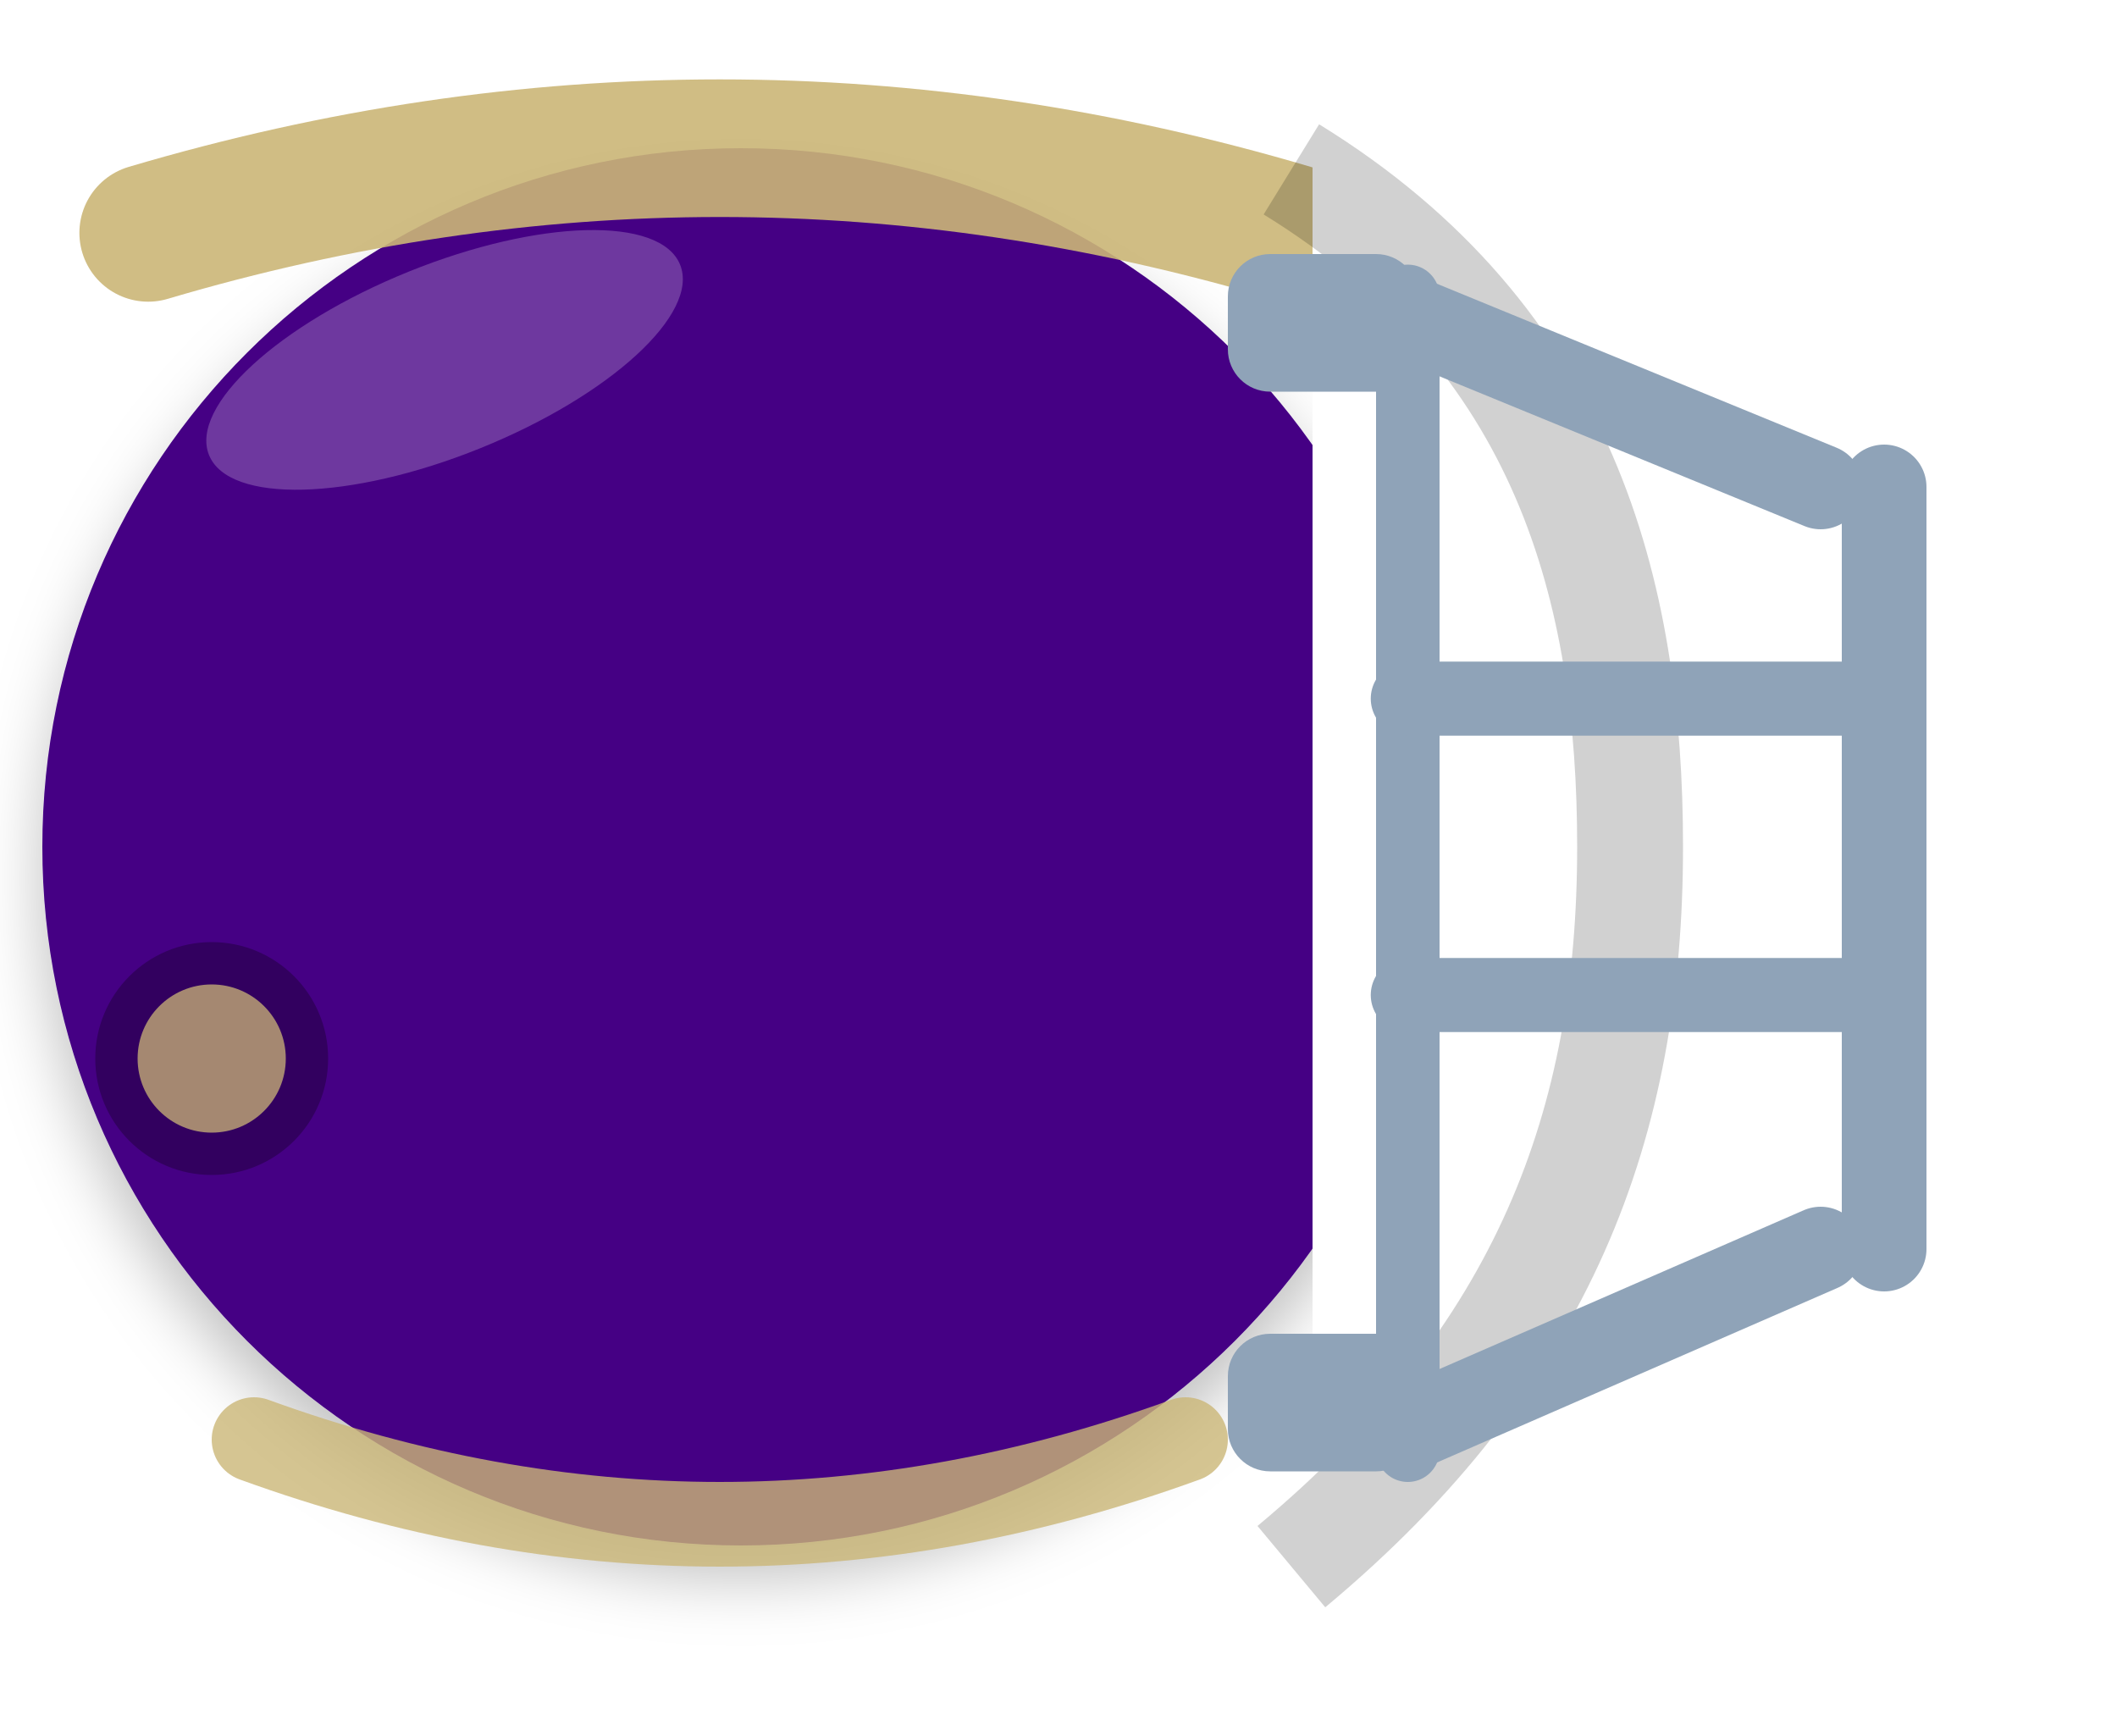
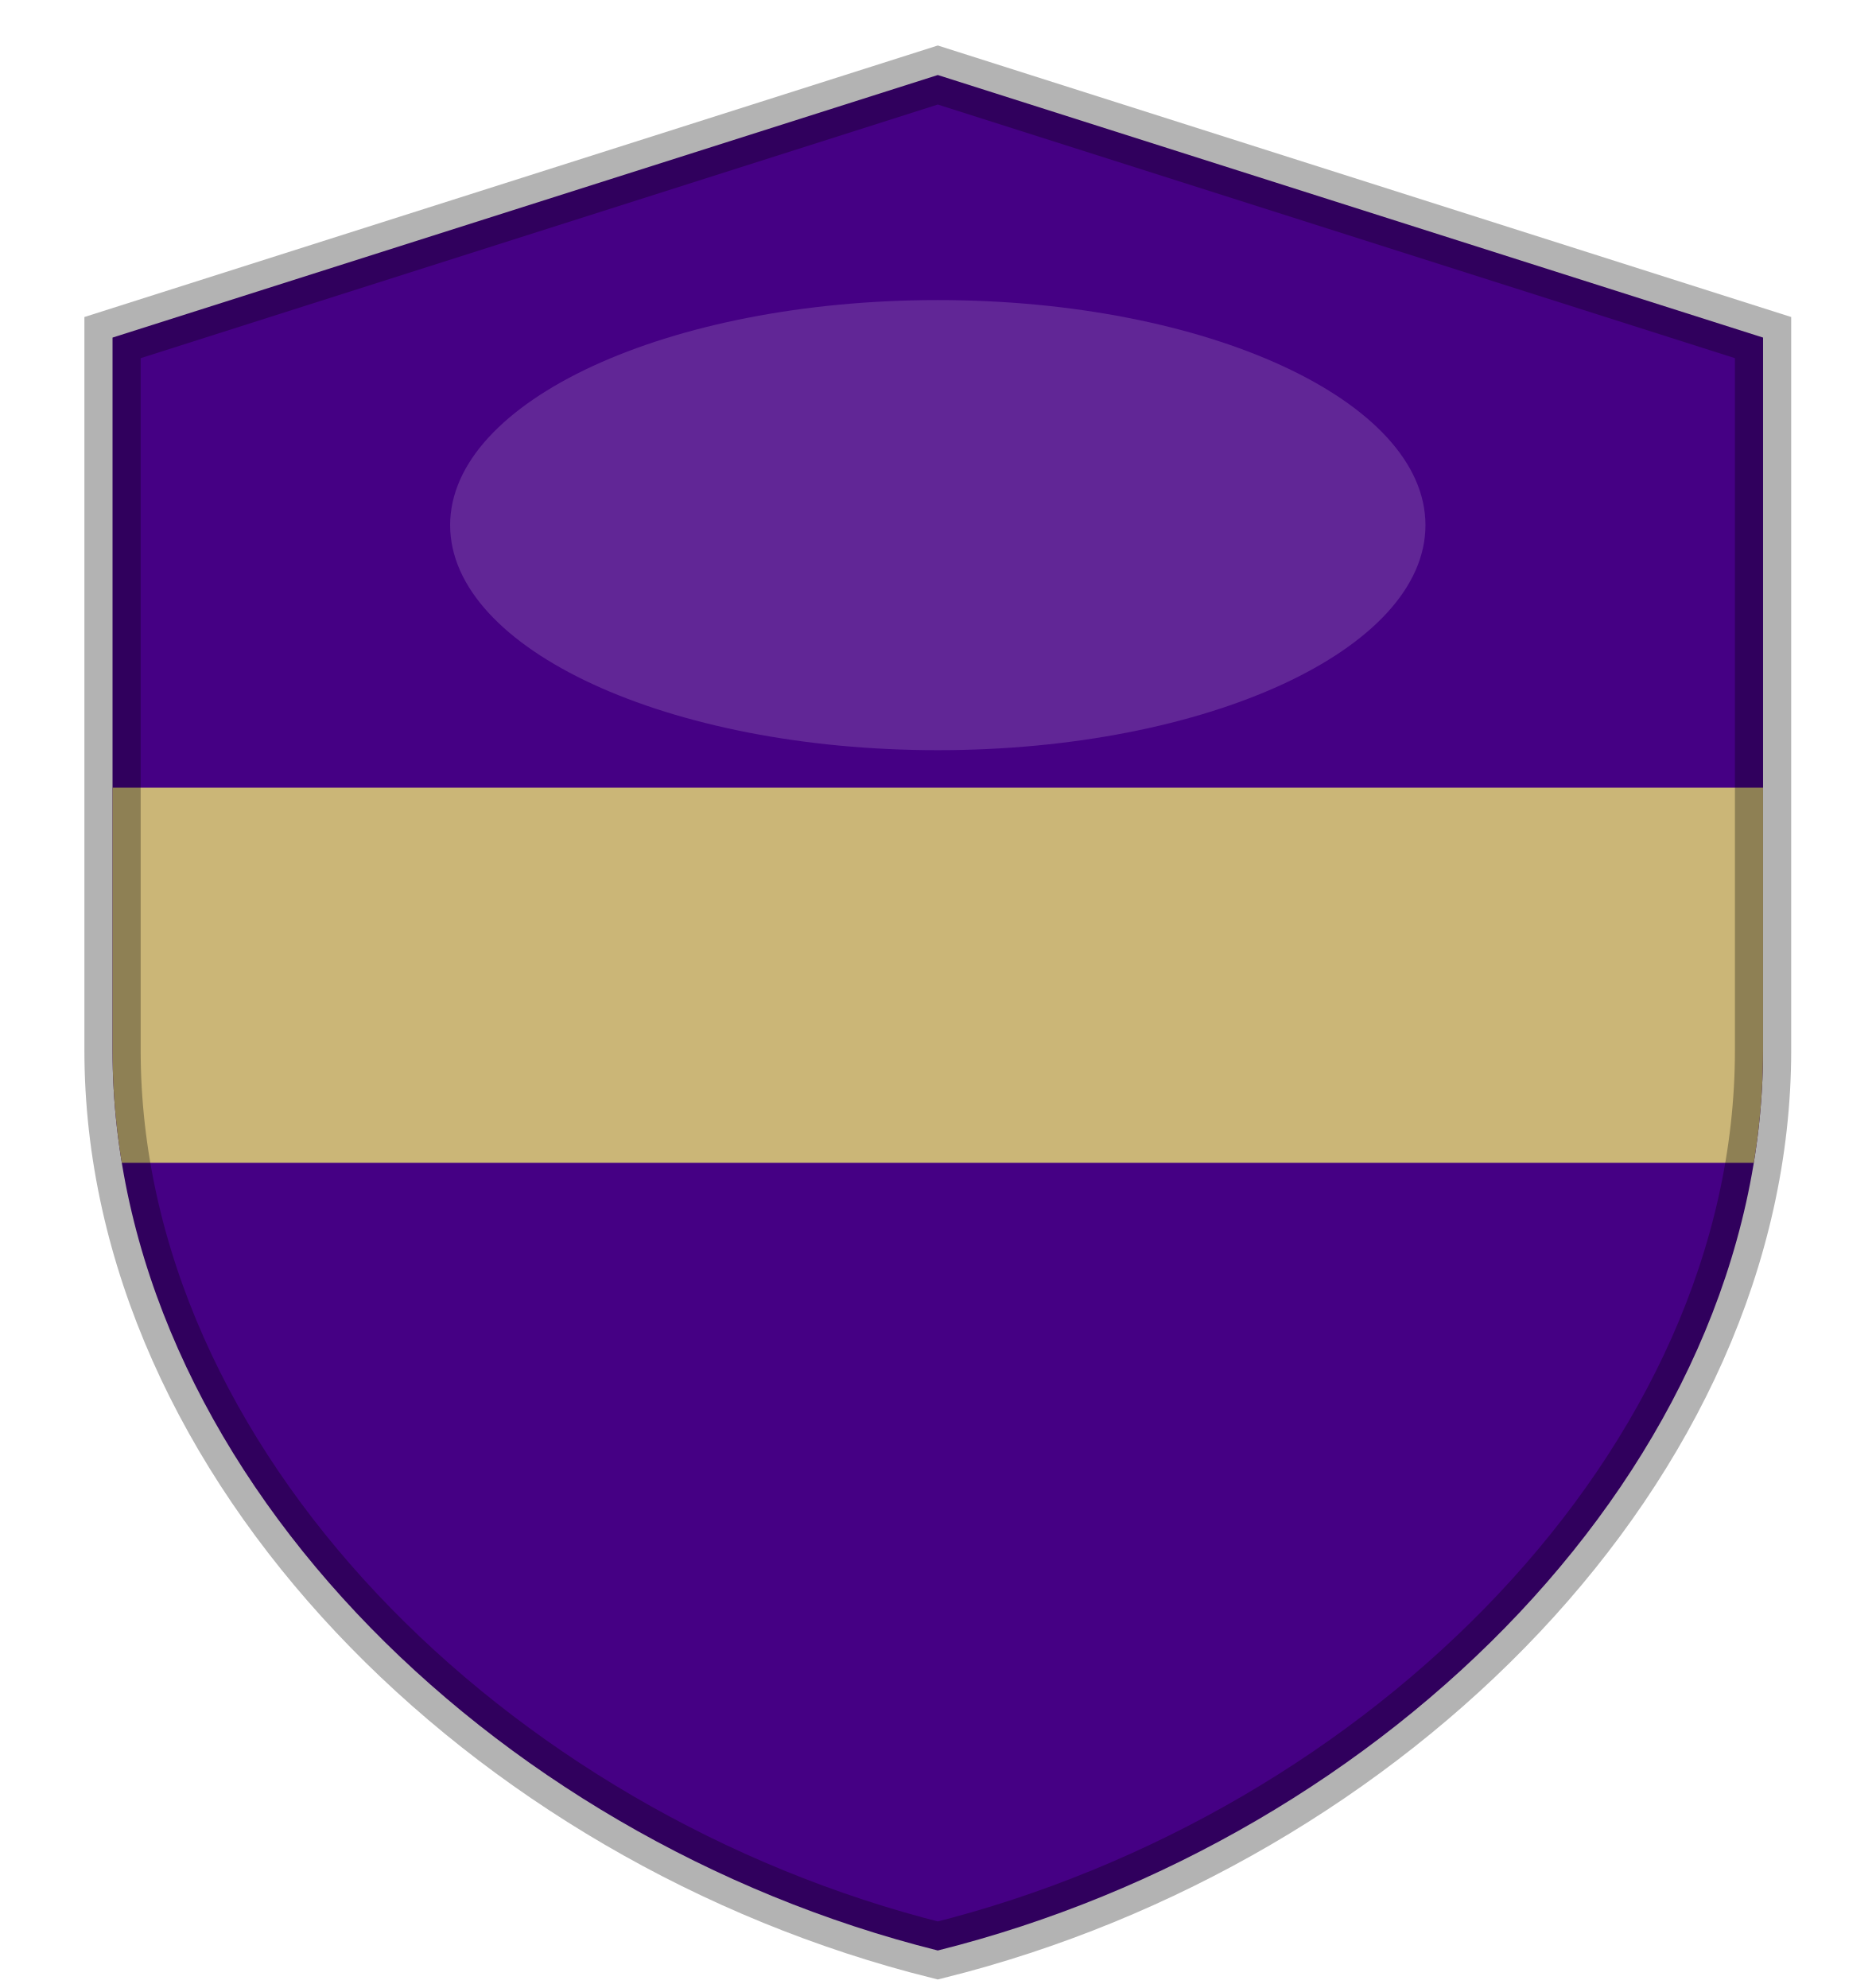
- <svg xmlns="http://www.w3.org/2000/svg" viewBox="0 0 200 164">
+ <svg xmlns="http://www.w3.org/2000/svg" viewBox="0 0 100 106">
  <defs>
-     <clipPath id="c">
-       <rect x="0" y="0" width="124" height="164" />
+     <clipPath id="sc">
+       <path d="M 50,4 L 6,18 L 6,56 C 6,78 26,98 50,104 C 74,98 94,78 94,56 L 94,18 Z" />
    </clipPath>
-     <filter id="sh" x="-15%" y="-10%" width="135%" height="130%">
-       <feDropShadow dx="0" dy="3" stdDeviation="3" flood-opacity="0.25" />
-     </filter>
  </defs>
-   <circle cx="70" cy="80" r="66" fill="#450084" clip-path="url(#c)" filter="url(#sh)" />
-   <path d="M 14,22 Q 68,6 122,22" fill="none" stroke="#cbb677" stroke-width="13" stroke-linecap="round" clip-path="url(#c)" opacity="0.9" />
-   <ellipse cx="42" cy="34" rx="24" ry="9" fill="rgba(255,255,255,0.22)" transform="rotate(-22 42 34)" clip-path="url(#c)" />
-   <circle cx="20" cy="100" r="11" fill="rgba(0,0,0,0.28)" />
-   <circle cx="20" cy="100" r="7" fill="#cbb677" opacity="0.75" />
-   <path d="M 24,136 Q 68,152 112,136" fill="none" stroke="#cbb677" stroke-width="8" stroke-linecap="round" clip-path="url(#c)" opacity="0.8" />
-   <path d="M 122,16 C 148,32 154,56 154,80 C 154,106 146,128 122,148" fill="none" stroke="rgba(0,0,0,0.18)" stroke-width="10" />
-   <rect x="116" y="24" width="18" height="13" rx="4" fill="#8fa3b8" />
-   <rect x="116" y="126" width="18" height="13" rx="4" fill="#8fa3b8" />
-   <line x1="133" y1="28" x2="133" y2="137" stroke="#8fa3b8" stroke-width="6" stroke-linecap="round" />
-   <line x1="133" y1="30" x2="172" y2="46" stroke="#8fa3b8" stroke-width="8" stroke-linecap="round" />
-   <line x1="133" y1="66" x2="178" y2="66" stroke="#8fa3b8" stroke-width="7" stroke-linecap="round" />
-   <line x1="133" y1="94" x2="178" y2="94" stroke="#8fa3b8" stroke-width="7" stroke-linecap="round" />
-   <line x1="133" y1="135" x2="172" y2="118" stroke="#8fa3b8" stroke-width="8" stroke-linecap="round" />
-   <line x1="178" y1="46" x2="178" y2="118" stroke="#8fa3b8" stroke-width="8" stroke-linecap="round" />
+   <path d="M 50,4 L 6,18 L 6,56 C 6,78 26,98 50,104 C 74,98 94,78 94,56 L 94,18 Z" fill="#450084" />
+   <rect x="6" y="42" width="88" height="20" fill="#cbb677" clip-path="url(#sc)" />
+   <ellipse cx="50" cy="28" rx="26" ry="12" fill="rgba(255,255,255,0.15)" />
+   <path d="M 50,4 L 6,18 L 6,56 C 6,78 26,98 50,104 C 74,98 94,78 94,56 L 94,18 Z" fill="none" stroke="rgba(0,0,0,0.3)" stroke-width="3" />
</svg>
